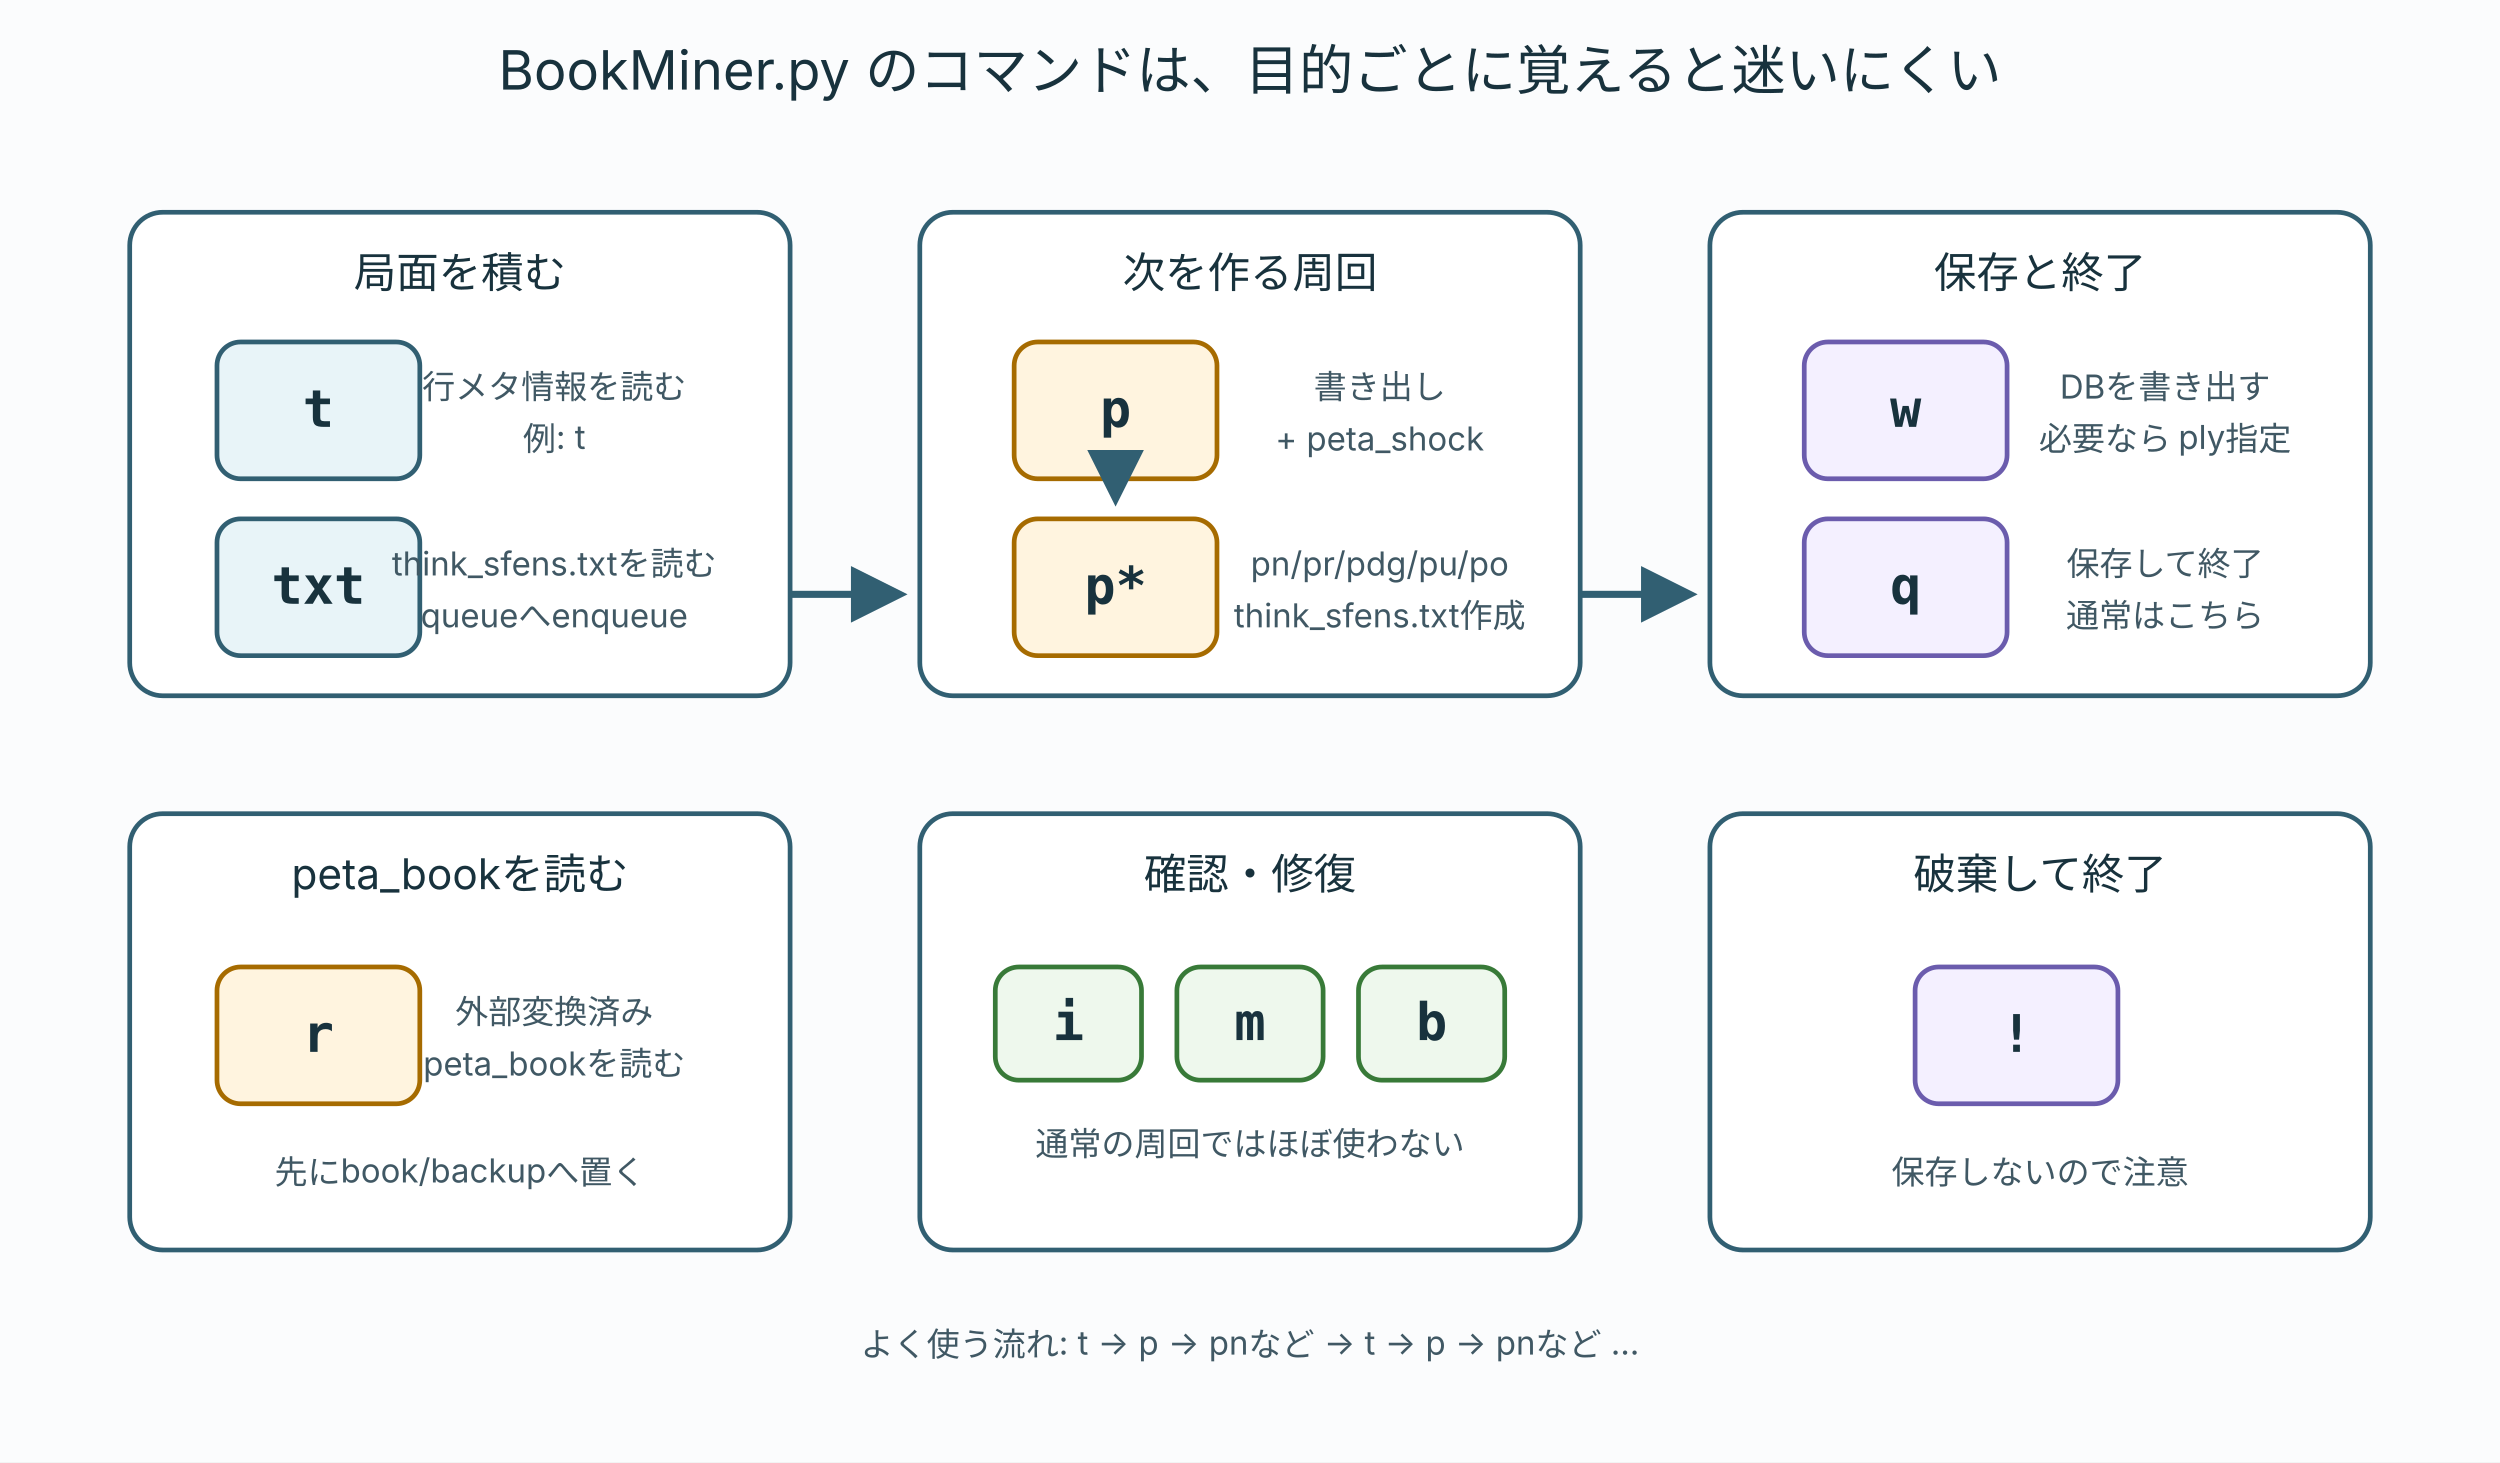
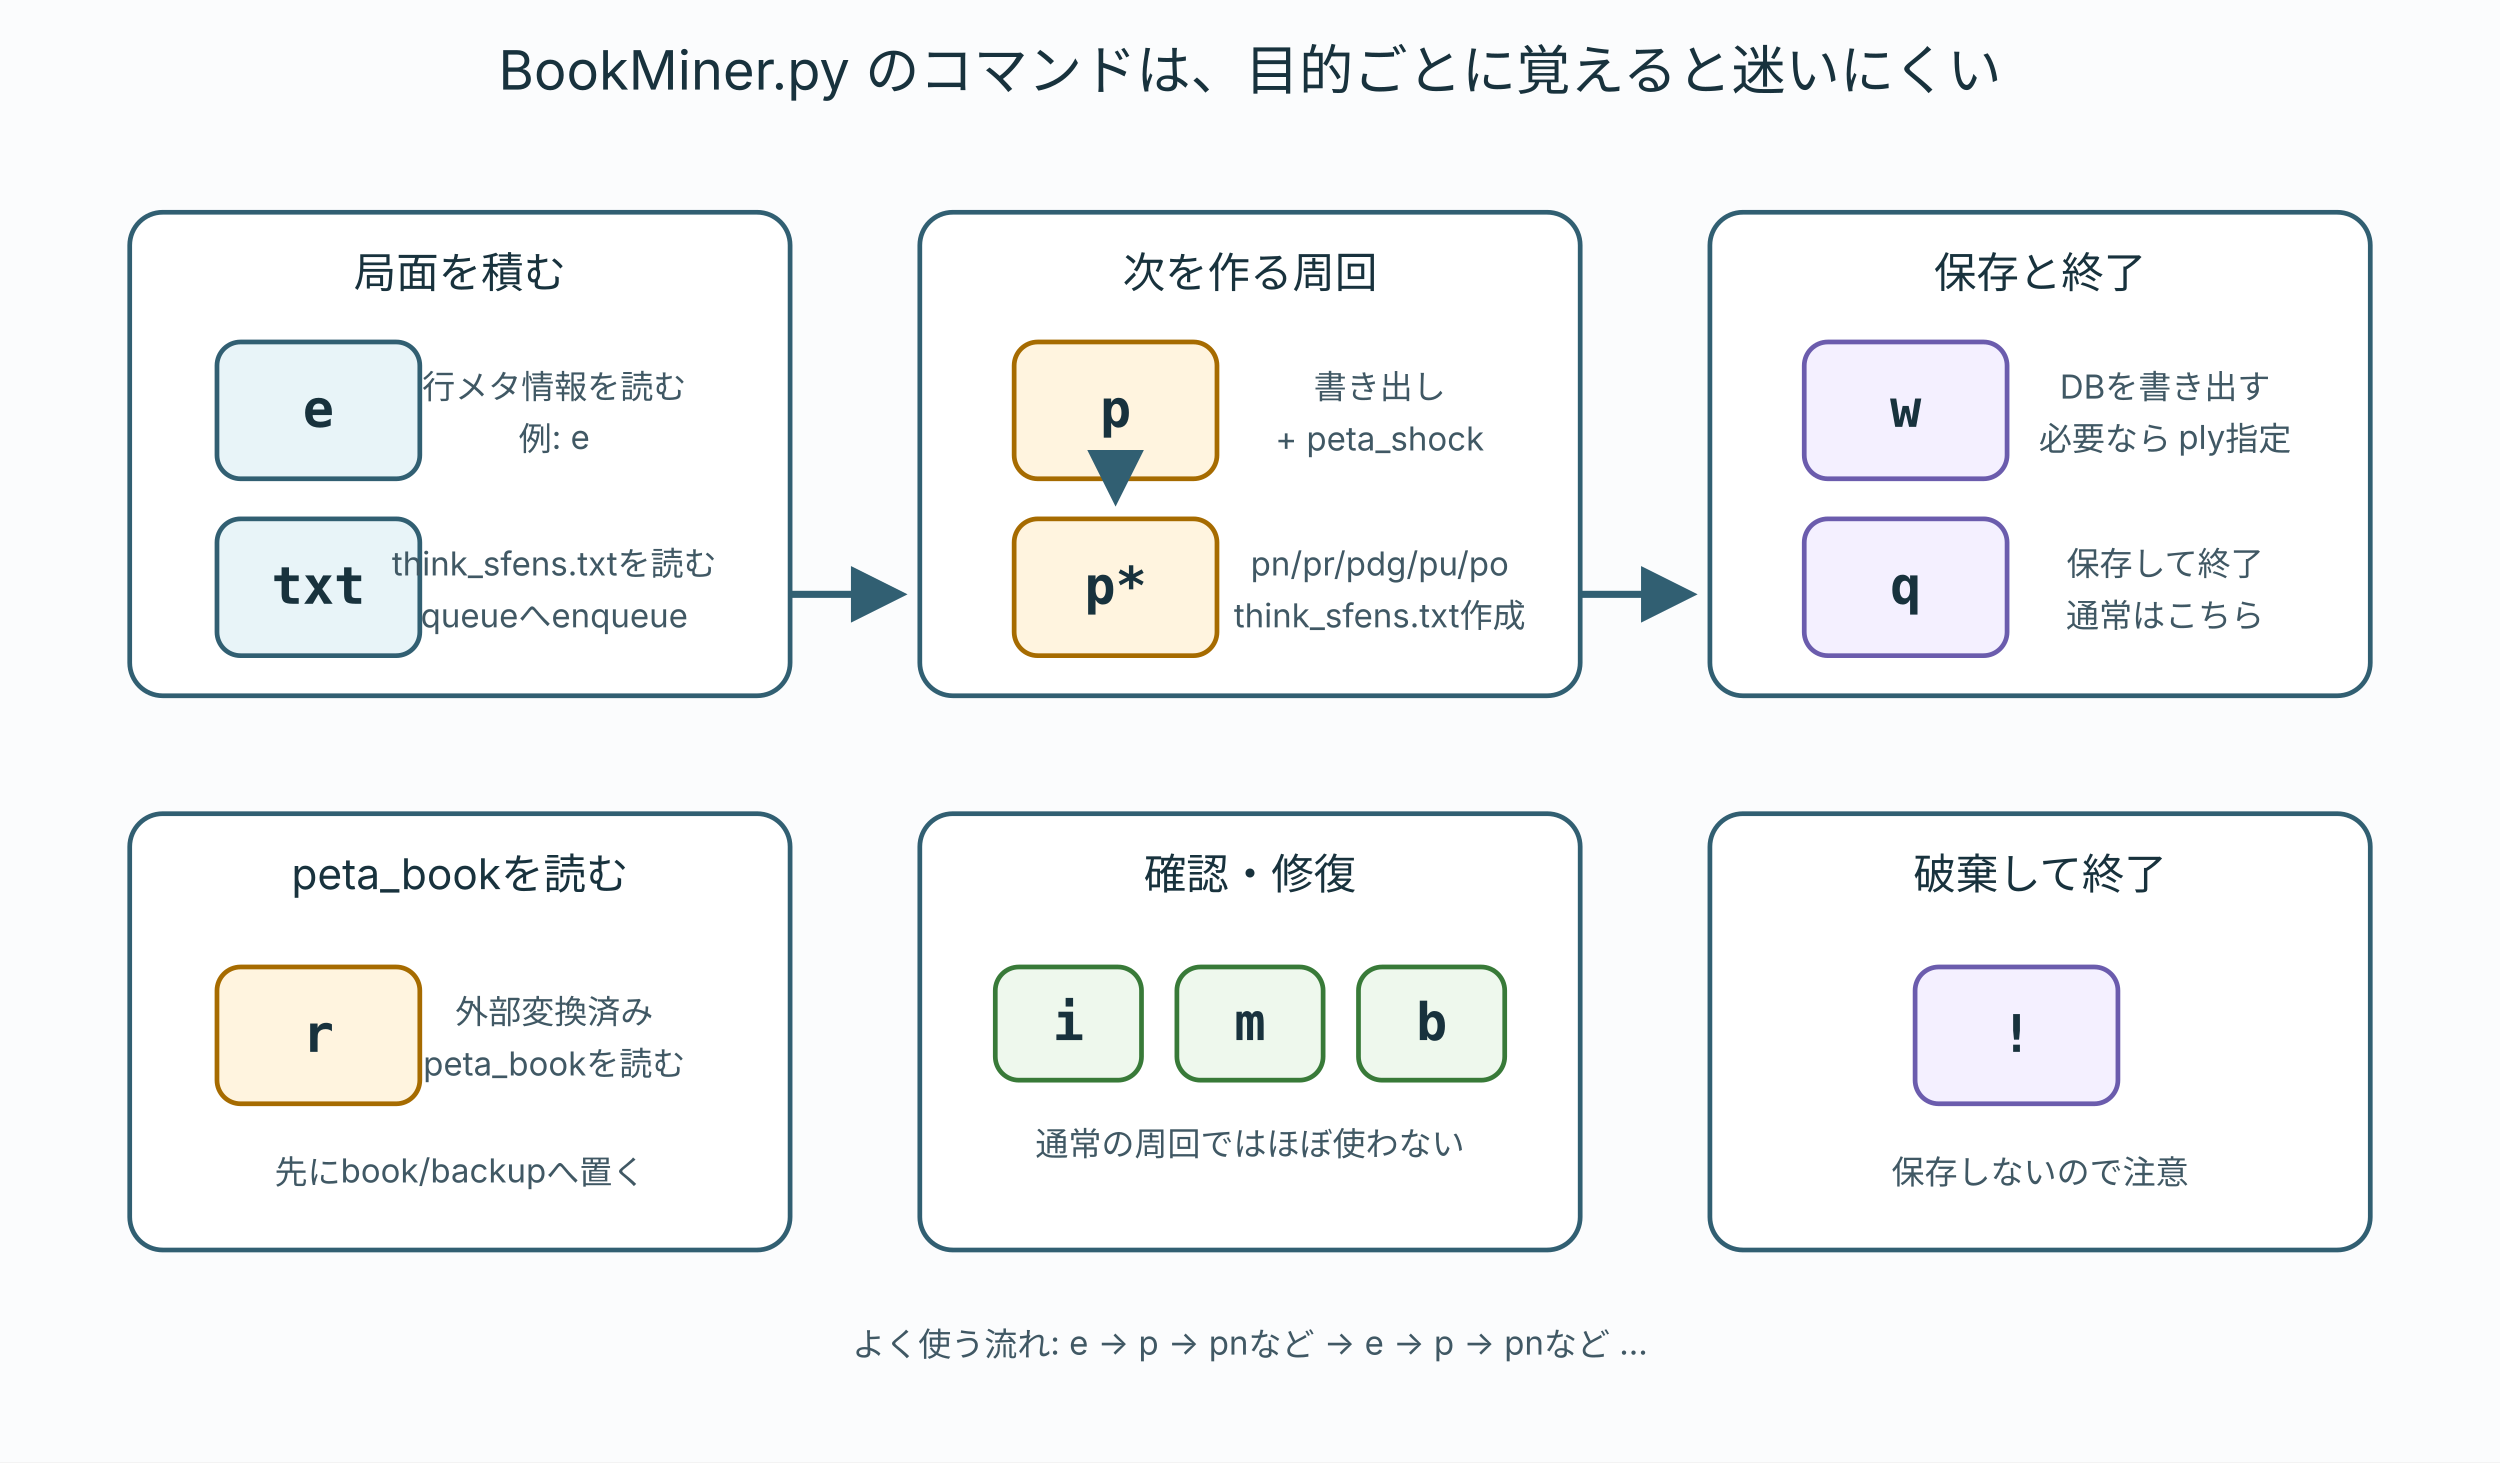
<svg xmlns="http://www.w3.org/2000/svg" width="1060" height="620" viewBox="0 0 1060 620" role="img" aria-labelledby="title desc">
  <defs>
    <marker id="arrow" viewBox="0 0 10 10" refX="8" refY="5" markerWidth="8" markerHeight="8" orient="auto-start-reverse">
      <path d="M 0 0 L 10 5 L 0 10 z" fill="#315f72" />
    </marker>
    <style>
      .bg { fill: #fbfcfd; }
      .group { fill: #ffffff; stroke: #315f72; stroke-width: 2; }
      .cmd { fill: #e8f4f8; stroke: #315f72; stroke-width: 2; }
      .save { fill: #f4f0ff; stroke: #6b5cad; stroke-width: 2; }
      .make { fill: #fff4df; stroke: #a66b00; stroke-width: 2; }
      .misc { fill: #eef8ed; stroke: #387a38; stroke-width: 2; }
      .line { stroke: #315f72; stroke-width: 3; fill: none; marker-end: url(#arrow); }
      .text { font-family: -apple-system, BlinkMacSystemFont, "Segoe UI", sans-serif; fill: #18323d; font-size: 18px; text-anchor: middle; }
      .small { font-size: 14px; fill: #405864; }
      .code { font-family: ui-monospace, SFMono-Regular, Menlo, Consolas, monospace; font-size: 22px; font-weight: 700; fill: #18323d; text-anchor: middle; }
    </style>
  </defs>
  <rect class="bg" x="0" y="0" width="1060" height="620" />
  <text class="text" x="530" y="38" style="font-size:23px">BookMiner.py のコマンドは、目的ごとに覚えると迷いにくい</text>
  <rect class="group" x="55" y="90" width="280" height="205" rx="14" />
  <text class="text" x="195" y="122">局面を積む</text>
  <rect class="cmd" x="92" y="145" width="86" height="58" rx="10" />
-   <text class="code" x="135" y="181">t</text>
+   <text class="code" x="135" y="181">e</text>
  <text class="text small" x="235" y="169">行メタ情報を読む</text>
-   <text class="text small" x="235" y="191">例: t</text>
+   <text class="text small" x="235" y="191">例: e</text>
  <rect class="cmd" x="92" y="220" width="86" height="58" rx="10" />
  <text class="code" x="135" y="256">txt</text>
  <text class="text small" x="235" y="244">think_sfens.txtを読む</text>
  <text class="text small" x="235" y="266">queueへenqueue</text>
  <rect class="group" x="390" y="90" width="280" height="205" rx="14" />
  <text class="text" x="530" y="122">次を作る周回</text>
  <rect class="make" x="430" y="145" width="86" height="58" rx="10" />
  <text class="code" x="473" y="181">p</text>
  <text class="text small" x="585" y="169">書き出し</text>
  <text class="text small" x="585" y="191">+ peta_shock</text>
  <rect class="make" x="430" y="220" width="86" height="58" rx="10" />
  <text class="code" x="473" y="256">p*</text>
  <text class="text small" x="585" y="244">pn/pr/pdg/pu/po</text>
  <text class="text small" x="585" y="266">think_sfens.txt作成</text>
  <path class="line" d="M 473 203 V 210" />
  <rect class="group" x="725" y="90" width="280" height="205" rx="14" />
  <text class="text" x="865" y="122">保存と終了</text>
  <rect class="save" x="765" y="145" width="86" height="58" rx="10" />
  <text class="code" x="808" y="181">w</text>
  <text class="text small" x="918" y="169">DBを書き出す</text>
  <text class="text small" x="918" y="191">必要なら ply指定</text>
  <rect class="save" x="765" y="220" width="86" height="58" rx="10" />
  <text class="code" x="808" y="256">q</text>
  <text class="text small" x="918" y="244">保存して終了</text>
  <text class="text small" x="918" y="266">通常はこちら</text>
  <rect class="group" x="55" y="345" width="280" height="185" rx="14" />
  <text class="text" x="195" y="377">peta_bookを読む</text>
  <rect class="make" x="92" y="410" width="86" height="58" rx="10" />
  <text class="code" x="135" y="446">r</text>
  <text class="text small" x="235" y="434">外部変換済み</text>
  <text class="text small" x="235" y="456">peta_bookを読む</text>
  <text class="text small" x="195" y="502">先にbook/backupへ置く</text>
  <rect class="group" x="390" y="345" width="280" height="185" rx="14" />
  <text class="text" x="530" y="377">確認・修復</text>
  <rect class="misc" x="422" y="410" width="62" height="48" rx="10" />
  <text class="code" x="453" y="441">i</text>
  <rect class="misc" x="499" y="410" width="62" height="48" rx="10" />
  <text class="code" x="530" y="441">m</text>
  <rect class="misc" x="576" y="410" width="62" height="48" rx="10" />
  <text class="code" x="607" y="441">b</text>
  <text class="text small" x="530" y="490">通常の周回ではほぼ使わない</text>
  <rect class="group" x="725" y="345" width="280" height="185" rx="14" />
  <text class="text" x="865" y="377">破棄して終了</text>
  <rect class="save" x="812" y="410" width="86" height="58" rx="10" />
  <text class="code" x="855" y="446">!</text>
  <text class="text small" x="865" y="502">保存しないので注意</text>
  <path class="line" d="M 335 252 H 380" />
  <path class="line" d="M 670 252 H 715" />
-   <text class="text small" x="530" y="575">よく使う流れ: t → p → pnなど → t → p → pnなど ...</text>
+   <text class="text small" x="530" y="575">よく使う流れ: e → p → pnなど → e → p → pnなど ...</text>
</svg>
